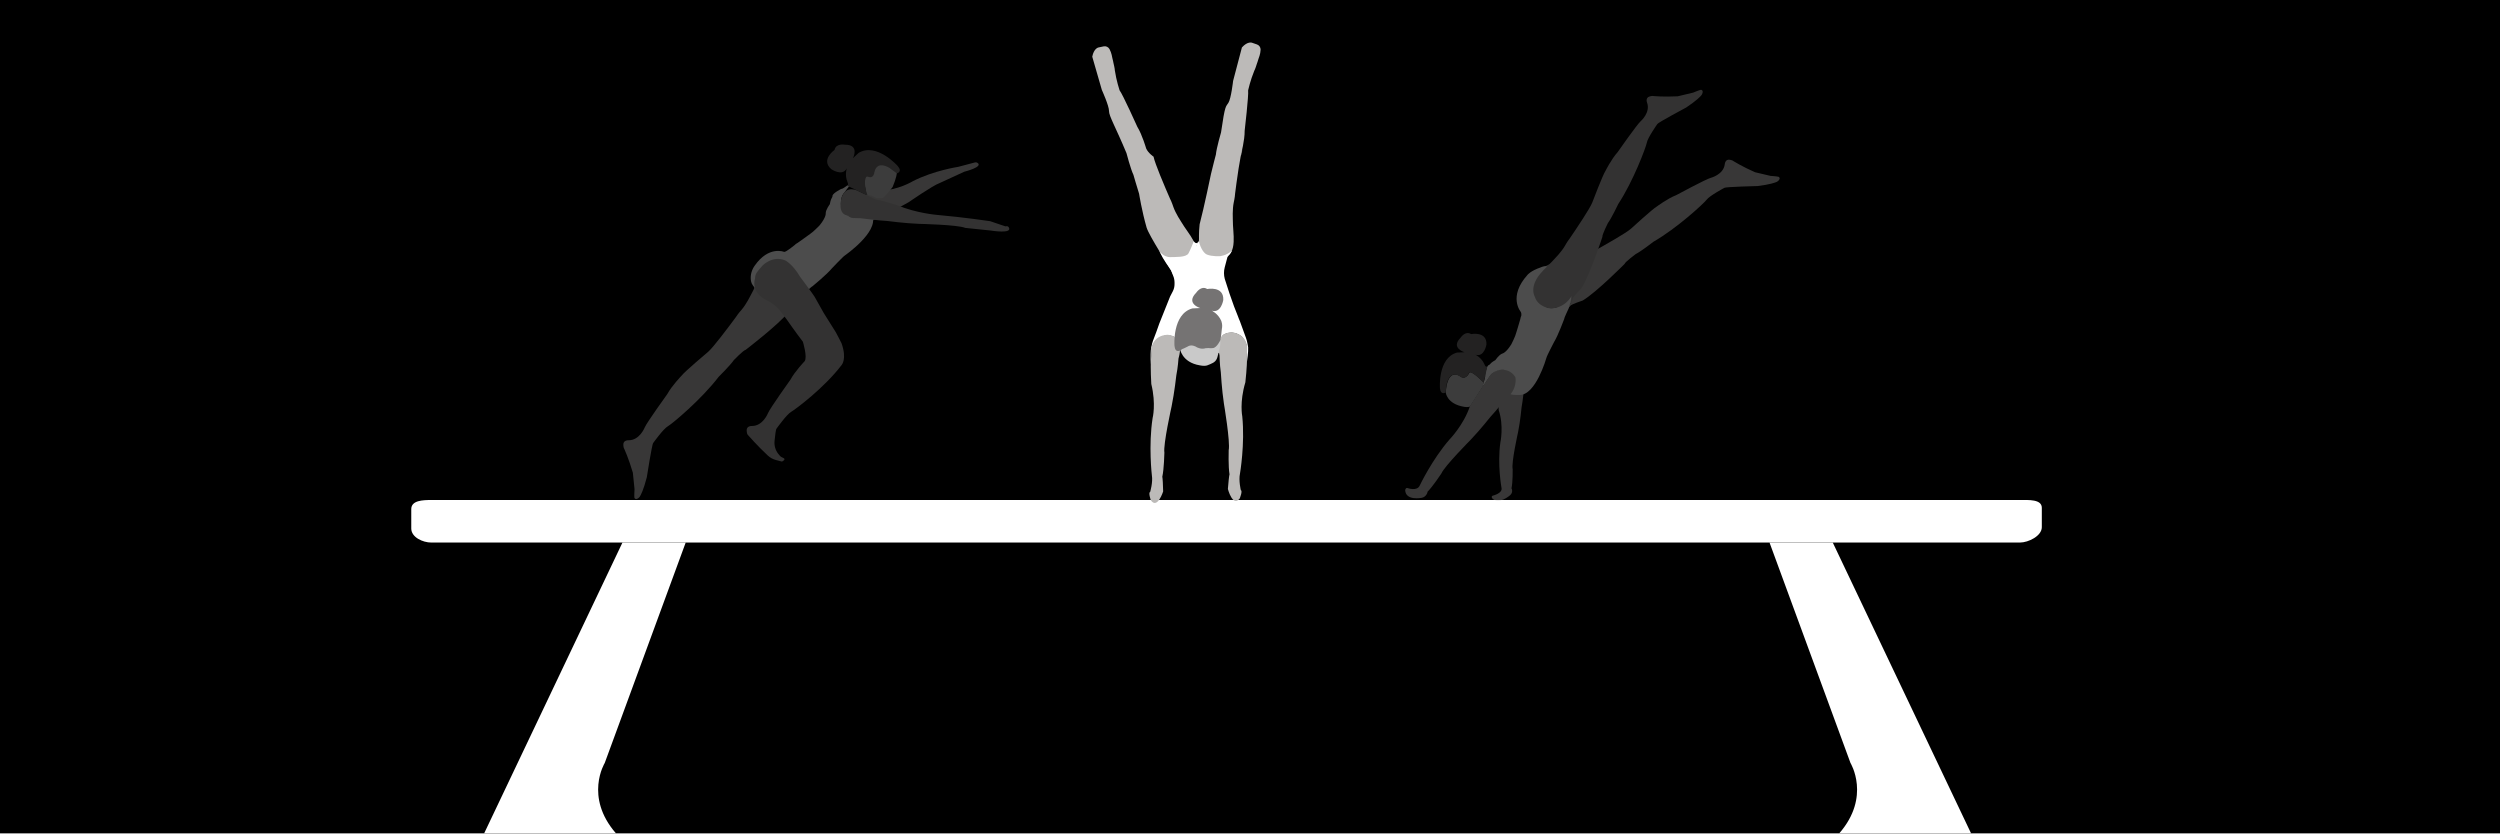
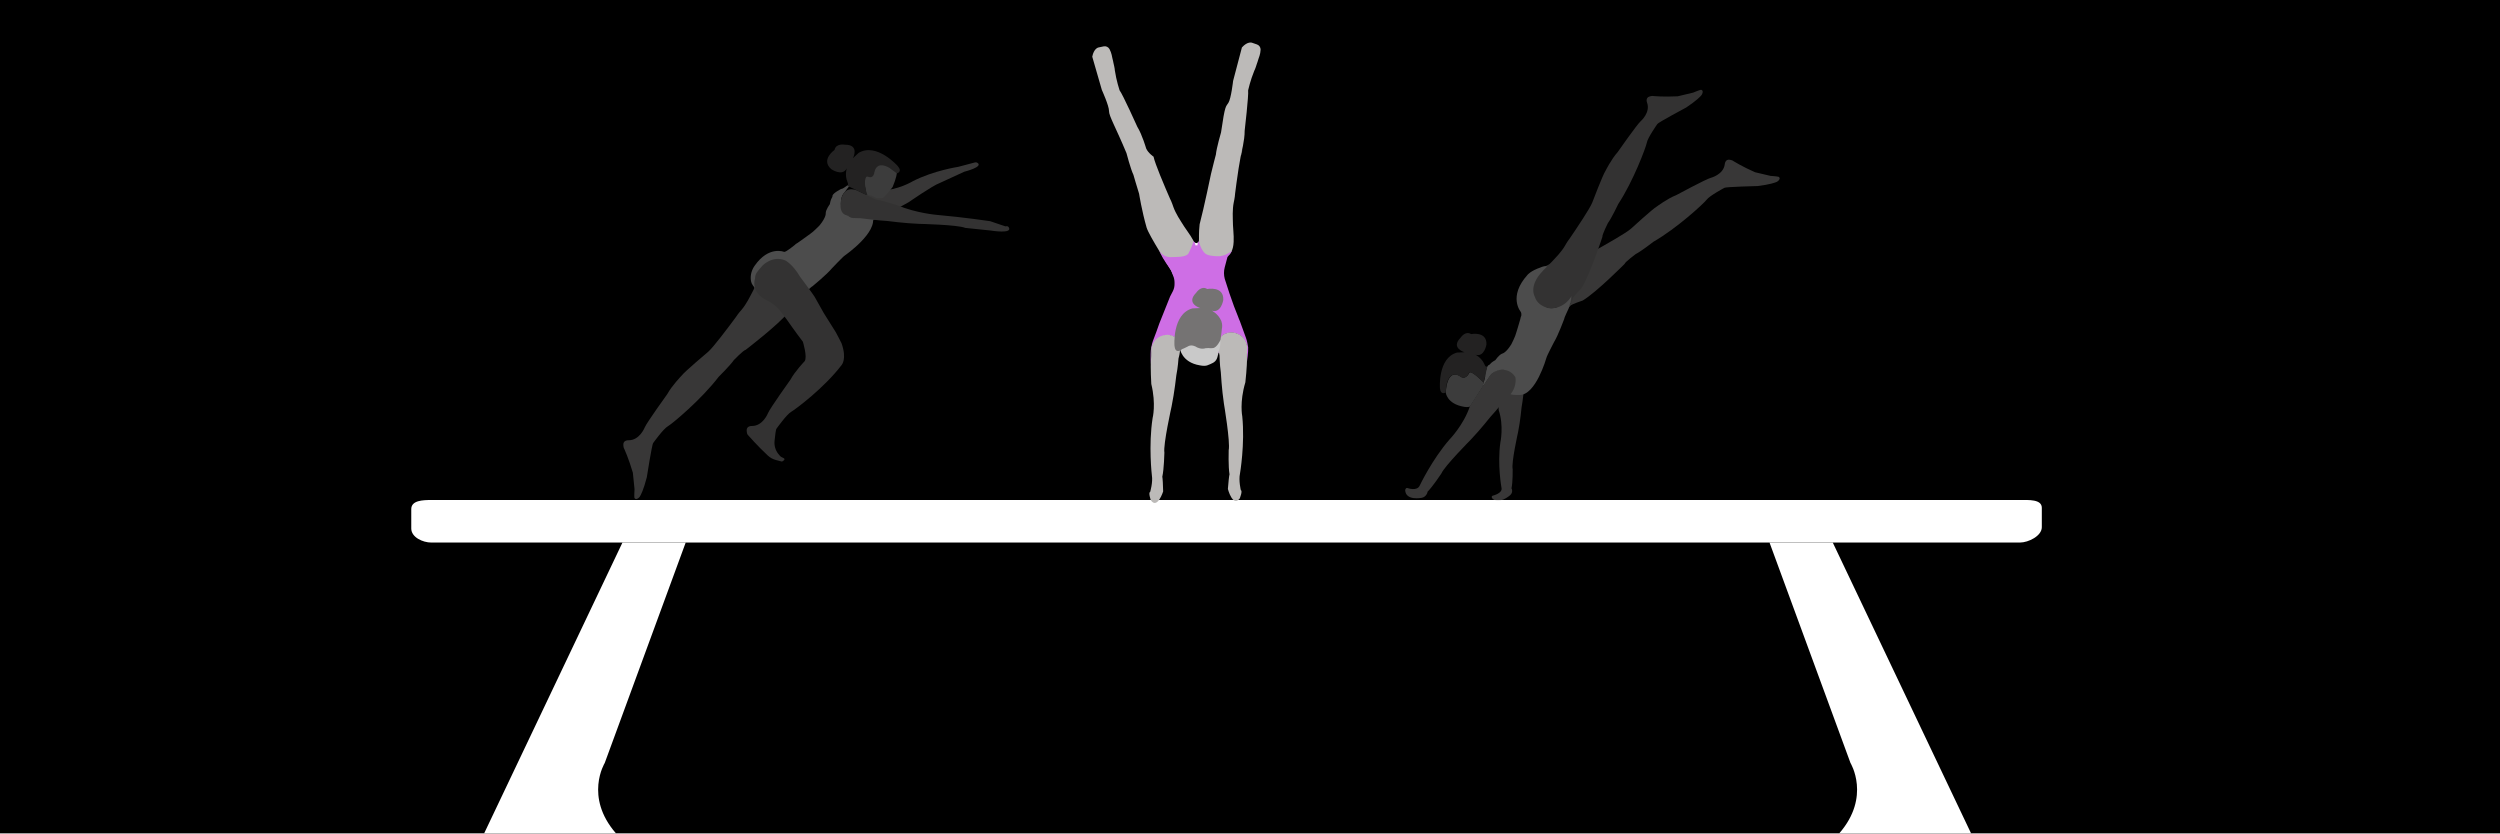
<svg xmlns="http://www.w3.org/2000/svg" id="Layer_2" data-name="Layer 2" viewBox="0 0 3240 1080">
  <defs>
    <style>
      .cls-1 {
        fill: #757373;
      }

      .cls-2 {
        fill: #fff;
      }

      .cls-3 {
        fill: #bcbab8;
      }

      .cls-4 {
        fill: #c9c9c9;
      }

      .cls-5 {
        fill: #aba9a8;
      }

      .cls-6 {
+         fill: #ce6ee5;
+       }
+ 
+       .cls-7 {
        opacity: .3;
      }
    </style>
  </defs>
  <rect width="3240" height="1080" />
  <path class="cls-2" d="m533,684.94v-25.13c0-11.28,14.76-11.81,26.04-11.81h2058.64c11.28,0,28.51-1.17,28.51,10.11v25.13c0,11.28-17.23,19.91-28.51,19.91H559.04c-11.28,0-26.04-6.93-26.04-18.21Z" />
  <path class="cls-2" d="m627.47,1080l179.23-376.85h81.96l-104.94,285.7s-26.81,43.66,14.55,91.15h-170.81Z" />
  <path class="cls-2" d="m2554.49,1080l-179.23-376.85h-81.96s104.94,285.7,104.94,285.7c0,0,26.81,43.66-14.55,91.15h170.81Z" />
-   <g class="cls-6">
+   <g class="cls-7">
    <path class="cls-3" d="m1249.71,222.54s25.65-6.32,16.83-11.65c-.88-.53-1.96-.67-2.96-.4l-21.83,5.77s-31.75,4.77-58.6,18.53c0,0-19.66,11.99-42.24,12.11,0,0-21.12,6.06-29.33,9.44,0,0-5.8,2.28-10.33,3.4,0,0-13.65,5.41-9.21,24.55,0,0,5.2,17.08,16.78,10.15,0,0,.68,3.91,11.66-3.73,0,0,19.43-8.87,26.97-13.28,0,0,16.93-7.57,30.38-15.48,0,0,31.22-21.68,39.74-24.61l32.14-14.79Z" />
    <path class="cls-3" d="m977.86,369s.81,3.1-1.8,7.62l-3.3,6.32s-5.72,11.64-11.67,18.5c0,0-4.34,4.76-7.4,9.54l-7.9,10.63s-21.37,28.67-27.99,34.3c0,0-30.59,25.7-34.54,31.02,0,0-12.54,12.95-18.44,23.78,0,0-26.95,37.38-29.33,43.4,0,0-6.54,16.62-20.83,16.46,0,0-7.29-.42-6.82,6.1,0,0,.17,4.08,1.31,5.29,0,0,5.65,12.32,11.02,30.63l2.19,21.41s-.57,9.03-.18,11.11c0,0,.21,1.27,2.23,1.71,0,0,.57.08,2.31-.82.08-.04.15-.09.21-.14.24-.2.86-.75,1.37-1.18.38-.32.7-.69.96-1.11,1.25-2.02,4.83-8.76,9.01-25.05,0,0,6.7-43.09,8.25-44.38,0,0,13.3-18.62,19.05-21.72,5.62-3.21,43.41-34.69,65.78-64.02,0,0,15.2-15.01,19.75-21.77,0,0,12.54-12.95,15.1-13.13,0,0,43.08-32.8,56.5-49.79,0,0,7.14-14.79,9.19-15.64l7.77-5.94s-7.28,4.61-11.65,5.63c0,0,13.51-14.07,6.15-33.56,0,0-7.24-14.58-21.59-13.91,0,0-16.31-3.87-29.15,21.27,0,0-.96,1.36-3.89,7.77l-1.66-.35Z" />
    <path class="cls-2" d="m984.88,378.9c-.67-1.36-1.77-2.44-3.07-3.21-5.58-3.29-7.72-8.76-7.72-8.76-.58-1.32-.9-2.94-1.06-4.62-.59-6.27,1.26-12.53,4.85-17.71,18.4-26.6,38.35-18.15,38.35-18.15,2.38.54,14.03-9.18,14.03-9.18,0,0-.31.61.11-.12s3.46-2.45,3.46-2.45l9.83-6.97,6.7-4.89c2.94-1.6,11.81-10.73,11.81-10.73,8.98-11.01,7.96-15.85,7.96-15.85.05-4.57,5.32-11.58,5.32-11.58,1.01-5.92,2.3-7.64,2.3-7.64,1.59-2.56,1.17-3.59,1.17-3.59,1.17-3.59,11.25-8.58,11.25-8.58,2.38.54,14.68-9.75,14.68-9.75l-4.27,6.13c-2.91,3.82-7.65,9.98-7.65,9.98-3.87,5.17-3.04,14.24-3.04,14.24,3.18,16.17,16.7,17.26,16.7,17.26,13.28-2.63,19.22-13.67,19.22-13.67,2.67,3.22,4.73,11.39,4.83,11.03,7.93,20.77-35.59,50.91-35.59,50.91-2.04,1.07-16.69,16.55-16.69,16.55-6.93,8.41-25.36,23.44-25.36,23.44-1.38.33-11.27,10.11-11.27,10.11-7.54,6.35-16.31,9.85-16.31,9.85l3.98-5.29c4.29-7.65,4.85-13.31,4.85-13.31,4.02-22.38-15.81-25.04-15.81-25.04l-32.61,34.46s-.11-1.16-.95-2.87Z" />
    <path class="cls-5" d="m994.33,389.57c6.86,3.25,12.79,8.17,17.4,14.19l7.89,10.31s11.16,16.12,20.9,28.79c0,0,6.2,19.97,2.27,25.3,0,0-12.49,12.99-18.35,23.85,0,0-26.81,37.48-29.17,43.51,0,0-6.48,16.64-20.77,16.54,0,0-7.29-.39-6.8,6.13,0,0,.19,4.08,1.33,5.29,0,0,13.02,14.85,26.02,26.88,3.03,2.8,6.68,4.82,10.67,5.87l7.4,1.93c1.16-.11,2.32-1.09,3.15-1.98.66-.71.46-1.84-.4-2.28l-3.05-1.55c-1.04-.37-2.69-2.2-4.33-4.34-3.61-4.69-5.25-10.6-4.68-16.48.66-6.78,1.64-15.23,2.56-15.99,0,0,13.24-18.67,18.97-21.79,5.61-3.23,43.17-31.31,65.43-60.72,0,0,7.14-7.77-.14-28.1,0,0-5.93-11.84-7.39-14.28l-15.7-25.04-11.83-21.05c-2.69-4.34-18.74-25.77-18.74-25.77-9.86-16.85-19.35-21.34-19.35-21.34-16.64-6.83-29.51,6.82-29.51,6.82-7.13,8.28-9.39,10.22-9.61,16.93,0,0-6.72,17.7,15.83,28.39Z" />
    <path class="cls-4" d="m1123.11,252.21s-5.82-23.53-1.17-24.01c0,0,11.82,1.8,10.89-7.82,0,0-2.27-21.41,28.79-5.11,0,0,4.54,4.88-4.79,27.14,0,0-11.01,14.33-13.66,14.39h-7.1l-6.41-3.17-6.55-1.42Z" />
    <path class="cls-1" d="m1162.21,224.75s7.94-1.71,1.26-9.56c0,0-27.2-30.84-50.67-17.09l-7.41,6.96s9.32-17.72-10.51-17.52c0,0-11.52-2.27-13.34,6.81,0,0-18.22,12.54-4.31,24.8,0,0,14.59,10.22,20.23-1.12,0,0-3.01,8.43.85,17.94,0,0,2.02,4.1-.43,4.32l-.4.24s24.08,11.39,26.47,12.68c0,0-4.19-14.14-2.71-19.9,0,0,.58-3.6,2.03-4.59,0,0,.24-.28.72-.16l.48.12s5.77,3.71,8.18-3c0,0,.36-.76.33-1.28,0,0,.89-8.8,7.51-10.01,0,0,4.45-1.41,12.59,3.4-.24.28,7.22,5.09,9.13,6.94Z" />
    <path class="cls-5" d="m1307.13,294.27c6.52,9.49-23.43,4.47-23.43,4.47l-32.73-3.39c-9.62-4.17-60.19-5.25-60.19-5.25-18.53-.73-40.53-3.68-40.53-3.68-10.36-.43-35.73-3.66-35.73-3.66-15.76.41-14.34-3.3-14.34-3.3-16.01-.52-9.66-22.66-9.66-22.66,5.79-18.78,22.18-8.98,22.18-8.98,5.2,2.38,21.86,10.61,21.86,10.61,10.52,1.68,28.18,7.49,28.18,7.49,24.86,10.45,51.41,12.57,51.41,12.57,35.86,3.18,69.09,8.17,69.09,8.17l19.68,6.67,1.8-.17c.94-.09,1.88.33,2.42,1.11Z" />
  </g>
+   <path class="cls-3" d="m1415.56,73.51c2.09-10.85,7.91-11.96,7.91-11.96l6.85-1.45c3.02-.64,6.08.8,7.58,3.49,2.72,4.89,3.61,11.23,3.61,11.23.95,3.46,1.44,6.35,1.44,6.35,2.02,8.39,1.84,9.84,1.84,9.84,2,13.51,6.16,25.99,6.16,25.99,4.04,5.1,23.01,47.32,23.01,47.32,6.46,10.58,11.42,27.99,11.42,27.99,2.64,6.11,9.62,10.73,9.62,10.73,1.56,8.58,15.77,41.58,15.77,41.58l5.27,12.21c2.62,5.06,4.58,11.23,4.58,11.23,2.98,8.62,10.23,19.45,10.23,19.45l3.84,6.04,4.58,6.66c4.1,5.78,4.8,7.29,4.8,7.29,15.42,23.8,1.43,40.26,1.43,40.26-5.36,4.9-6.25,4.37-13.01,7.21-12.88,5.42-8.41,8.32-14.65-4.18-2.78-5.57-28.14-44.5-31.78-55.62-6.25-21.7-9.78-44-9.78-44-2.58-8.02-7.35-24.57-7.35-24.57-3.59-7.36-9.01-28.12-9.01-28.12-14.27-34.2-22.67-47.98-22.63-54.49.19-6.56-9.32-27.49-9.32-27.49l-12.41-43.01Z" />
+   <path class="cls-3" d="m1609.48,61.53c7.36-8.24,12.93-6.21,12.93-6.21l6.62,2.27c2.92,1,4.81,3.8,4.72,6.89-.18,5.59-2.66,11.49-2.66,11.49-.96,3.45-2.02,6.19-2.02,6.19-2.56,8.24-3.46,9.39-3.46,9.39-5.21,12.62-8.03,25.48-8.03,25.48.86,6.45-4.5,52.43-4.5,52.43.13,12.39-4.54,29.89-4.54,29.89-.87,6.6,1.71-5.88,1.71-5.88-3.06,8.17-7.78,43.78-7.78,43.78l-1.73,13.19c-.34,5.69-1.82,11.99-1.82,11.99-1.86,8.93-1.19,21.94-1.19,21.94l.2,7.16.52,8.07c.56,7.06.38,8.72.38,8.72,1.04,28.34-15.64,24.93-15.64,24.93-7.12,1.46-11.37,10.91-18.64,9.89-13.83-1.95-11.88-15.32-10.82-29.25.47-6.21-.4-10.35.99-23.22,5.76-21.83,14.78-65.47,14.78-65.47,1.89-8.21,6.29-24.86,6.29-24.86.69-8.16,6.68-28.76,6.68-28.76,5.28-36.68,6.19-32.79,9.55-38.36,3.53-5.53,6.09-28.38,6.09-28.38l11.39-43.29Z" />
  <g>
-     <path class="cls-3" d="m1415.56,73.51c2.09-10.85,7.91-11.96,7.91-11.96l6.85-1.45c3.02-.64,6.08.8,7.58,3.49,2.72,4.89,3.61,11.23,3.61,11.23.95,3.46,1.44,6.35,1.44,6.35,2.02,8.39,1.84,9.84,1.84,9.84,2,13.51,6.16,25.99,6.16,25.99,4.04,5.1,23.01,47.32,23.01,47.32,6.46,10.58,11.42,27.99,11.42,27.99,2.64,6.11,9.62,10.73,9.62,10.73,1.56,8.58,15.77,41.58,15.77,41.58l5.27,12.21c2.62,5.06,4.58,11.23,4.58,11.23,2.98,8.62,10.23,19.45,10.23,19.45l3.84,6.04,4.58,6.66c4.1,5.78,4.8,7.29,4.8,7.29,15.42,23.8,1.43,40.26,1.43,40.26-5.36,4.9-6.25,4.37-13.01,7.21-12.88,5.42-8.41,8.32-14.65-4.18-2.78-5.57-28.14-44.5-31.78-55.62-6.25-21.7-9.78-44-9.78-44-2.58-8.02-7.35-24.57-7.35-24.57-3.59-7.36-9.01-28.12-9.01-28.12-14.27-34.2-22.67-47.98-22.63-54.49.19-6.56-9.32-27.49-9.32-27.49l-12.41-43.01Z" />
-     <path class="cls-3" d="m1609.48,61.53c7.36-8.24,12.93-6.21,12.93-6.21l6.62,2.27c2.92,1,4.81,3.8,4.72,6.89-.18,5.59-2.66,11.49-2.66,11.49-.96,3.45-2.02,6.19-2.02,6.19-2.56,8.24-3.46,9.39-3.46,9.39-5.21,12.62-8.03,25.48-8.03,25.48.86,6.45-4.5,52.43-4.5,52.43.13,12.39-4.54,29.89-4.54,29.89-.87,6.6,1.71-5.88,1.71-5.88-3.06,8.17-7.78,43.78-7.78,43.78l-1.73,13.19c-.34,5.69-1.82,11.99-1.82,11.99-1.86,8.93-1.19,21.94-1.19,21.94l.2,7.16.52,8.07c.56,7.06.38,8.72.38,8.72,1.04,28.34-15.64,24.93-15.64,24.93-7.12,1.46-11.37,10.91-18.64,9.89-13.83-1.95-11.88-15.32-10.82-29.25.47-6.21-.4-10.35.99-23.22,5.76-21.83,14.78-65.47,14.78-65.47,1.89-8.21,6.29-24.86,6.29-24.86.69-8.16,6.68-28.76,6.68-28.76,5.28-36.68,6.19-32.79,9.55-38.36,3.53-5.53,6.09-28.38,6.09-28.38l11.39-43.29Z" />
-     <g>
-       <path class="cls-2" d="m1546.94,312.45c.18.89-4.77,12.62-6.65,15.89-3.18,5.52-17.13,4.59-23.07,4.88-9.9.5-15.31-8.78-15.31-8.78l5.08,9.7c2.37,4.02,6.41,10.19,8.17,12.5,1.35,1.77,2.46,3.62,2.46,3.62l2.93,7.39c1.07,2.71,1.63,5.59,1.65,8.5v2.02c.03,3.25-.74,6.47-2.24,9.35l-3.53,6.81-13.9,34.78c-1.17,3.34-2.48,6.91-3.98,11.18l-4.22,11.13c-1.51,3.48-2.86,12.47-2.86,12.47-.45,5.05-.1,18.67-.1,18.67l.37-7.46c.36-4.81.89-12.6.89-12.6.53-6.47,7.19-12.73,7.19-12.73,13.15-10.05,24.06-1.87,24.06-1.87,8.24,10.82,5.35,15.67,5.35,15.67,4.15-.64,11.15,1.99,10.98,2.32,19.79-10.35,7.1-61.99,7.1-61.99-.82-2.16.9-23.72.9-23.72.39-10.94,6.98-36.25,6.98-36.25-.82-1.16-4.51-17.03-4.51-17.03" />
-       <path class="cls-2" d="m1550.7,316.89s-2.99,18.84-3.81,20.01c0,0-1.28,20.1-.89,31.05,0,0-3.34,20.87-4.16,23.03,0,0,7.24,50.92,27.02,61.27-.17-.33,6.82,4.44,10.97,5.09,0,0-2.88-12.26,5.36-23.08,0,0,10.91-8.18,24.06,1.87,0,0,5.97,6.39,6.5,12.86,0,0-.04,7.52.31,12.33v7.43s2-13.44,1.55-18.49c0,0-1.35-8.99-2.86-12.47l-7.96-21.83c-.94-1.63-3.82-10.28-7.46-18.84,0,0-4.68-12.98-5.93-16.79l-3.7-11.43-2.4-7.41s0-.03-.01-.04c-1.29-4.9-1.35-10.04-.06-14.94l3.49-13.17,1.35-1.94c1.53-1.01,5.05-6.94,4.47-6.52-1.77,1.27-2.58,2.4-5.35,3.77-2.64,1.3-2.92,1.95-9.82,3.36,0,0-10.62.67-17.31-2.15-5.15-2.18-9.47-11.97-10.23-17.51" />
-     </g>
-     <path class="cls-3" d="m1507.45,636.89s-7.55,23.79-16.02,11.36c0,0-3.47-10.07-.84-10.67,0,0,3.77-12.44,2.24-21.51,0,0-4.56-38.49.95-74.23,0,0,4.68-17.91-1.7-44.2,0,0-1.29-21.24-.4-31.9,0,0,.52-7.49.29-13.12,0,0,1.27-17.65,20.98-18.78,0,0,17.94.43,14.6,16.17,0,0,3.96-.49-.23,14.78,0,0-.72,11.32-2.79,21.53,0,0-2.41,22.17-6.15,40.42,0,0-11.08,49.58-9.33,59.97,0,0-.46,21.26-2.71,31.15.33-.01,1.11,13.05,1.11,19.06Z" />
-     <path class="cls-3" d="m1591.34,633.74s6.29,24.15,15.4,12.18c0,0,4-9.87,1.4-10.62,0,0-3.11-12.62-1.11-21.6,0,0,6.57-38.19,2.94-74.18,0,0-3.74-18.13,4.02-44.05,0,0,2.4-21.14,2.07-31.83,0,0-.13-7.51.4-13.12,0,0-.34-17.69-19.96-19.86,0,0-17.94-.51-15.43,15.38,0,0-3.93-.7-.55,14.77,0,0,.12,11.34,1.66,21.64,0,0,1.25,22.27,4.02,40.68,0,0,8.47,50.1,6.18,60.37,0,0-.66,21.26,1.07,31.25-.33-.03-1.79,12.98-2.11,18.97Z" />
-     <path class="cls-4" d="m1581.61,440.76s-16.54-17.5-19.42-13.8c0,0-4.79,11.02-12.47,5.09,0,0-17.84-15.69-20.58,19.44,0,0,1.96,18.06,25.88,22.01,0,0,5.47,1.35,9.51.05l3.76-1.51c5.98-2.4,8.68-4.71,10.07-11.54l2.19-8.83c.46-1.84.77-3.71.94-5.59l.12-5.32Z" />
-     <path class="cls-1" d="m1529.9,453.95s-6.79,4.52-7.77-5.79c0,0-3.16-41.18,23.18-48.46l10.2-.46s-19.29-5.7-5.26-19.84c0,0,6.43-9.89,14.24-4.84,0,0,21.79-4.34,20.88,14.26,0,0-2.86,17.67-14.97,13.78,0,0,8.18,3.73,12.33,13.18,0,0,.16.48.39,1.22.95,3.06,1.08,6.31.39,9.43h0s-1.16,11.69-1.9,14.32c0,0-4.64,10.28-9.96,10.38,0,0-2.94.39-5.26-.06,0,0-1.82.11-2.53.13l-1.56.09s-4.29,1.94-10.81-1.03c0,0-.8-.27-1.15-.66,0,0-6.19-4.11-11.69-.19,0,0-1.32.74-4.36,2.14-1.13.24-2.14.65-4.38,2.38Z" />
-     <path class="cls-2" d="m1548.27,314.04s1.99,2.34,4.37,0l-.98,4.06-2.24-.11-1.15-3.95Z" />
+     <path class="cls-6" d="m1546.94,312.45c.18.89-4.77,12.62-6.65,15.89-3.18,5.52-17.13,4.59-23.07,4.88-9.9.5-15.31-8.78-15.31-8.78l5.08,9.7c2.37,4.02,6.41,10.19,8.17,12.5,1.35,1.77,2.46,3.62,2.46,3.62l2.93,7.39c1.07,2.71,1.63,5.59,1.65,8.5v2.02c.03,3.25-.74,6.47-2.24,9.35l-3.53,6.81-13.9,34.78c-1.17,3.34-2.48,6.91-3.98,11.18l-4.22,11.13c-1.51,3.48-2.86,12.47-2.86,12.47-.45,5.05-.1,18.67-.1,18.67l.37-7.46c.36-4.81.89-12.6.89-12.6.53-6.47,7.19-12.73,7.19-12.73,13.15-10.05,24.06-1.87,24.06-1.87,8.24,10.82,5.35,15.67,5.35,15.67,4.15-.64,11.15,1.99,10.98,2.32,19.79-10.35,7.1-61.99,7.1-61.99-.82-2.16.9-23.72.9-23.72.39-10.94,6.98-36.25,6.98-36.25-.82-1.16-4.51-17.03-4.51-17.03" />
+     <path class="cls-6" d="m1550.7,316.89s-2.99,18.84-3.81,20.01c0,0-1.28,20.1-.89,31.05,0,0-3.34,20.87-4.16,23.03,0,0,7.24,50.92,27.02,61.27-.17-.33,6.82,4.44,10.97,5.09,0,0-2.88-12.26,5.36-23.08,0,0,10.91-8.18,24.06,1.87,0,0,5.97,6.39,6.5,12.86,0,0-.04,7.52.31,12.33v7.43s2-13.44,1.55-18.49c0,0-1.35-8.99-2.86-12.47l-7.96-21.83c-.94-1.63-3.82-10.28-7.46-18.84,0,0-4.68-12.98-5.93-16.79l-3.7-11.43-2.4-7.41s0-.03-.01-.04c-1.29-4.9-1.35-10.04-.06-14.94l3.49-13.17,1.35-1.94c1.53-1.01,5.05-6.94,4.47-6.52-1.77,1.27-2.58,2.4-5.35,3.77-2.64,1.3-2.92,1.95-9.82,3.36,0,0-10.62.67-17.31-2.15-5.15-2.18-9.47-11.97-10.23-17.51" />
  </g>
-   <g class="cls-6">
+   <path class="cls-3" d="m1507.45,636.89s-7.55,23.79-16.02,11.36c0,0-3.47-10.07-.84-10.67,0,0,3.77-12.44,2.24-21.51,0,0-4.56-38.49.95-74.23,0,0,4.68-17.91-1.7-44.2,0,0-1.29-21.24-.4-31.9,0,0,.52-7.49.29-13.12,0,0,1.27-17.65,20.98-18.78,0,0,17.94.43,14.6,16.17,0,0,3.96-.49-.23,14.78,0,0-.72,11.32-2.79,21.53,0,0-2.41,22.17-6.15,40.42,0,0-11.08,49.58-9.33,59.97,0,0-.46,21.26-2.71,31.15.33-.01,1.11,13.05,1.11,19.06Z" />
+   <path class="cls-3" d="m1591.34,633.74s6.29,24.15,15.4,12.18c0,0,4-9.87,1.4-10.62,0,0-3.11-12.62-1.11-21.6,0,0,6.57-38.19,2.94-74.18,0,0-3.74-18.13,4.02-44.05,0,0,2.4-21.14,2.07-31.83,0,0-.13-7.51.4-13.12,0,0-.34-17.69-19.96-19.86,0,0-17.94-.51-15.43,15.38,0,0-3.93-.7-.55,14.77,0,0,.12,11.34,1.66,21.64,0,0,1.25,22.27,4.02,40.68,0,0,8.47,50.1,6.18,60.37,0,0-.66,21.26,1.07,31.25-.33-.03-1.79,12.98-2.11,18.97Z" />
+   <path class="cls-4" d="m1581.61,440.76s-16.54-17.5-19.42-13.8c0,0-4.79,11.02-12.47,5.09,0,0-17.84-15.69-20.58,19.44,0,0,1.96,18.06,25.88,22.01,0,0,5.47,1.35,9.51.05l3.76-1.51c5.98-2.4,8.68-4.71,10.07-11.54l2.19-8.83c.46-1.84.77-3.71.94-5.59l.12-5.32Z" />
+   <path class="cls-1" d="m1529.9,453.95s-6.79,4.52-7.77-5.79c0,0-3.16-41.18,23.18-48.46l10.2-.46s-19.29-5.7-5.26-19.84c0,0,6.43-9.89,14.24-4.84,0,0,21.79-4.34,20.88,14.26,0,0-2.86,17.67-14.97,13.78,0,0,8.18,3.73,12.33,13.18,0,0,.16.48.39,1.22.95,3.06,1.08,6.31.39,9.43h0s-1.16,11.69-1.9,14.32c0,0-4.64,10.28-9.96,10.38,0,0-2.94.39-5.26-.06,0,0-1.82.11-2.53.13l-1.56.09s-4.29,1.94-10.81-1.03c0,0-.8-.27-1.15-.66,0,0-6.19-4.11-11.69-.19,0,0-1.32.74-4.36,2.14-1.13.24-2.14.65-4.38,2.38Z" />
+   <path class="cls-2" d="m1548.27,314.04s1.99,2.34,4.37,0l-.98,4.06-2.24-.11-1.15-3.95Z" />
+   <g class="cls-7">
    <path class="cls-3" d="m1956.97,641.93s-14.85,13.06-23.3,3.67c0,0-1.35-2.65,1.13-3.27,0,0,12.9-3,11.15-10.1,0,0-5.56-30.21-1.47-58.79,0,0,4.73-21.52-2.18-41.99,0,0-1.09-20.99-.58-29.47,0,0,.26-5.95-.14-10.4,0,0,.65-14.03,19.35-15.97,0,0,17.08-.61,14.4,12.02,0,0,3.75-.6.26,11.71,0,0-1.98,20.35-3.63,28.53,0,0-1.59,17.67-4.56,32.31,0,0-8.96,39.82-6.96,47.95,0,0,.24,16.85-1.58,24.79.31-.03,2.68,5.16-1.89,9Z" />
    <path class="cls-3" d="m2023.83,342.62s2.84,1.15,7.45-.76l6.41-2.34s11.76-3.99,19-8.78c0,0,5.05-3.53,9.97-5.84l11.06-6.18s29.85-16.72,36.01-22.3c0,0,28.18-25.84,33.71-28.93,0,0,13.84-10.29,24.85-14.54,0,0,38.81-20.93,44.82-22.45,0,0,16.58-4.15,18.2-17.72,0,0,.51-6.96,6.64-5.72,0,0,3.85.67,4.86,1.9,0,0,10.99,6.89,27.69,14.25l20.04,4.73s8.64.58,10.57,1.2c0,0,1.18.35,1.35,2.33,0,0,0,.55-1.06,2.09-.05.07-.1.13-.16.18-.22.2-.82.73-1.29,1.16-.35.32-.74.58-1.17.77-2.07.94-8.91,3.5-24.88,5.44,0,0-41.72,1.01-43.12,2.32,0,0-19.32,10.31-22.97,15.38-3.74,4.94-38.3,36.89-68.9,54.48,0,0-16.13,12.56-23.1,16.04,0,0-13.84,10.29-14.33,12.7,0,0-36.45,36.8-54.24,47.43,0,0-14.91,4.94-15.97,6.78l-6.6,6.64s5.28-6.33,6.78-10.36c0,0-15.02,11.07-32.6,1.68,0,0-12.94-8.68-10.52-22.21,0,0-1.65-15.95,23.79-25.02,0,0,1.4-.74,7.85-2.73l-.13-1.62Z" />
    <path class="cls-3" d="m1842.48,645.18s-20.83,4.27-21.37-10.06c0,0,.69-3.43,3.12-2.58,0,0,12.48,4.6,15.84-3.49,0,0,15.83-33.35,38.4-59.38,0,0,18.32-18.63,26.5-43.08,0,0,13.25-21.54,19.37-29.68,0,0,4.22-5.78,6.89-10.44,0,0,9.97-13.59,26.44-4.51,0,0,14.25,9.44,3.58,20.44,0,0,3.45,1.61-7.68,11.81,0,0-15.31,19.09-22.15,26.27,0,0-13.19,16.66-25.45,29.48,0,0-34.08,34.37-37.93,43.63,0,0-11.15,16.92-17.98,23.75.27.16-1.3,6.72-7.59,7.85Z" />
-     <path class="cls-2" d="m1957.66,510.89s8.14-8.81,6.39-21.64c0,0-5.2-11.9-20.82-9.74,0,0-8.47,2.07-11.94,7.18,0,0-4.1,6.21-6.65,10.02l-4.22,5.78s5.48-14.34,4.25-16.32c0,0,1.38-10.68,4.27-12.85,0,0,1.06.06,2.88-2.17,0,0,1.16-1.7,6.2-4.46,0,0,4.71-6.95,8.83-8.42,0,0,4.7-.58,11.87-12.13,0,0,5.5-10.87,6.03-14.02l2.34-7.58,3.25-11.07s.61-3.29,1.14-3.9.08-.14.08-.14c0,0,.61-3.29-.62-5.27,0,0-16.87-19.5,8.74-47.98,0,0,4.12-5.29,16.96-9.58,0,0,9.18-4.57,13.32.9l.96-.72s-26.58,21.91-15.86,42.62c0,0,8.58,17.12,27.58,6.52,0,0,4.94-2.27,10.53-8.53l3.55-5.25s-.44,9.03-3.84,17.83c0,0-5.77,11.98-5.64,13.34,0,0-7.86,21.35-13.32,30.24,0,0-9.45,18.07-9.78,20.25,0,0-13.73,48.75-34.99,48.04.29-.2-7.74.48-11.48-.93Z" />
+     <path class="cls-2" d="m1957.66,510.89s8.14-8.81,6.39-21.64c0,0-5.2-11.9-20.82-9.74,0,0-8.47,2.07-11.94,7.18,0,0-4.1,6.21-6.65,10.02l-4.22,5.78s5.48-14.34,4.25-16.32c0,0,1.38-10.68,4.27-12.85,0,0,1.06.06,2.88-2.17,0,0,1.16-1.7,6.2-4.46,0,0,4.71-6.95,8.83-8.42,0,0,4.7-.58,11.87-12.13,0,0,5.5-10.87,6.03-14.02l2.34-7.58,3.25-11.07s.61-3.29,1.14-3.9c.53-.61.08-.14.08-.14,0,0,.61-3.29-.62-5.27,0,0-16.87-19.5,8.74-47.98,0,0,4.12-5.29,16.96-9.58,0,0,9.18-4.57,13.32.9l.96-.72s-26.58,21.91-15.86,42.62c0,0,8.58,17.12,27.58,6.52,0,0,4.94-2.27,10.53-8.53l3.55-5.25s-.44,9.03-3.84,17.83c0,0-5.77,11.98-5.64,13.34,0,0-7.86,21.35-13.32,30.24,0,0-9.45,18.07-9.78,20.25,0,0-13.73,48.75-34.99,48.04.29-.2-7.74.48-11.48-.93Z" />
    <path class="cls-5" d="m2004.06,344.12s3.06-.25,6.31-4.03l4.67-4.97s8.71-8.85,13.03-16.39c0,0,2.93-5.42,6.28-9.69l7.11-10.49s19.16-28.35,22.14-36.11c0,0,13.56-35.74,17.11-40.99,0,0,7.74-15.41,15.66-24.16,0,0,25.26-36.14,29.95-40.19,0,0,12.95-11.15,8.3-24.01,0,0-2.68-6.45,3.36-8.09,0,0,3.74-1.13,5.19-.48,0,0,12.91,1.22,31.14.29l20.03-4.78s7.98-3.36,9.98-3.67c0,0,1.22-.21,2.25,1.47,0,0,.26.49,0,2.34-.01.08-.03.16-.06.24-.11.28-.4,1.02-.63,1.61-.17.44-.4.85-.7,1.22-1.43,1.77-6.38,7.13-19.78,16.04,0,0-36.81,19.65-37.48,21.45,0,0-12.62,17.89-13.61,24.07-1.12,6.09-17.63,50.16-37.07,79.63,0,0-8.76,18.47-13.43,24.71,0,0-7.74,15.41-7.09,17.78,0,0-16.03,49.26-27.14,66.75,0,0-11.1,11.12-11.22,13.23l-2.91,8.89s1.87-8.03,1.41-12.3c0,0-8.45,16.65-28.37,16.15,0,0-15.46-1.94-19.38-15.11,0,0-8.64-13.51,10.01-33.04,0,0,.92-1.29,5.79-5.97l-.84-1.39Z" />
    <path class="cls-4" d="m1923.19,496.06s-16.11-16.69-18.85-13.17c0,0-4.56,10.5-11.88,4.85,0,0-16.19-12.74-18.8,20.73,0,0,1.06,14.99,23.84,18.76,0,0,6.58,1.22,7.98-.89l7.85-12.43,7.68-11.81,2.18-6.03Z" />
    <path class="cls-1" d="m1873.58,508.6s-6.47,4.3-7.4-5.51c0,0-3.01-39.23,22.08-46.16l9.72-.44s-18.37-5.43-5.01-18.89c0,0,6.12-9.42,13.56-4.61,0,0,20.76-4.13,19.89,13.58,0,0-2.72,16.83-14.26,13.13,0,0,7.79,3.56,11.74,12.55,0,0,1.46,4.12,3.25,2.59l.43-.12s-4.04,18.81-4.75,21.31c0,0-8.69-8.98-13.62-11.81,0,0-2.86-2-4.5-1.67,0,0-.35-.02-.59.39l-.24.41s-3.73,8.42-9.94,5.59c0,0-.76-.26-1.1-.63,0,0-6.64-5.26-11.87-1.52,0,0-3.94,2.11-6.07,10.91.35.02-1.32,8.35-1.33,10.89Z" />
  </g>
</svg>
